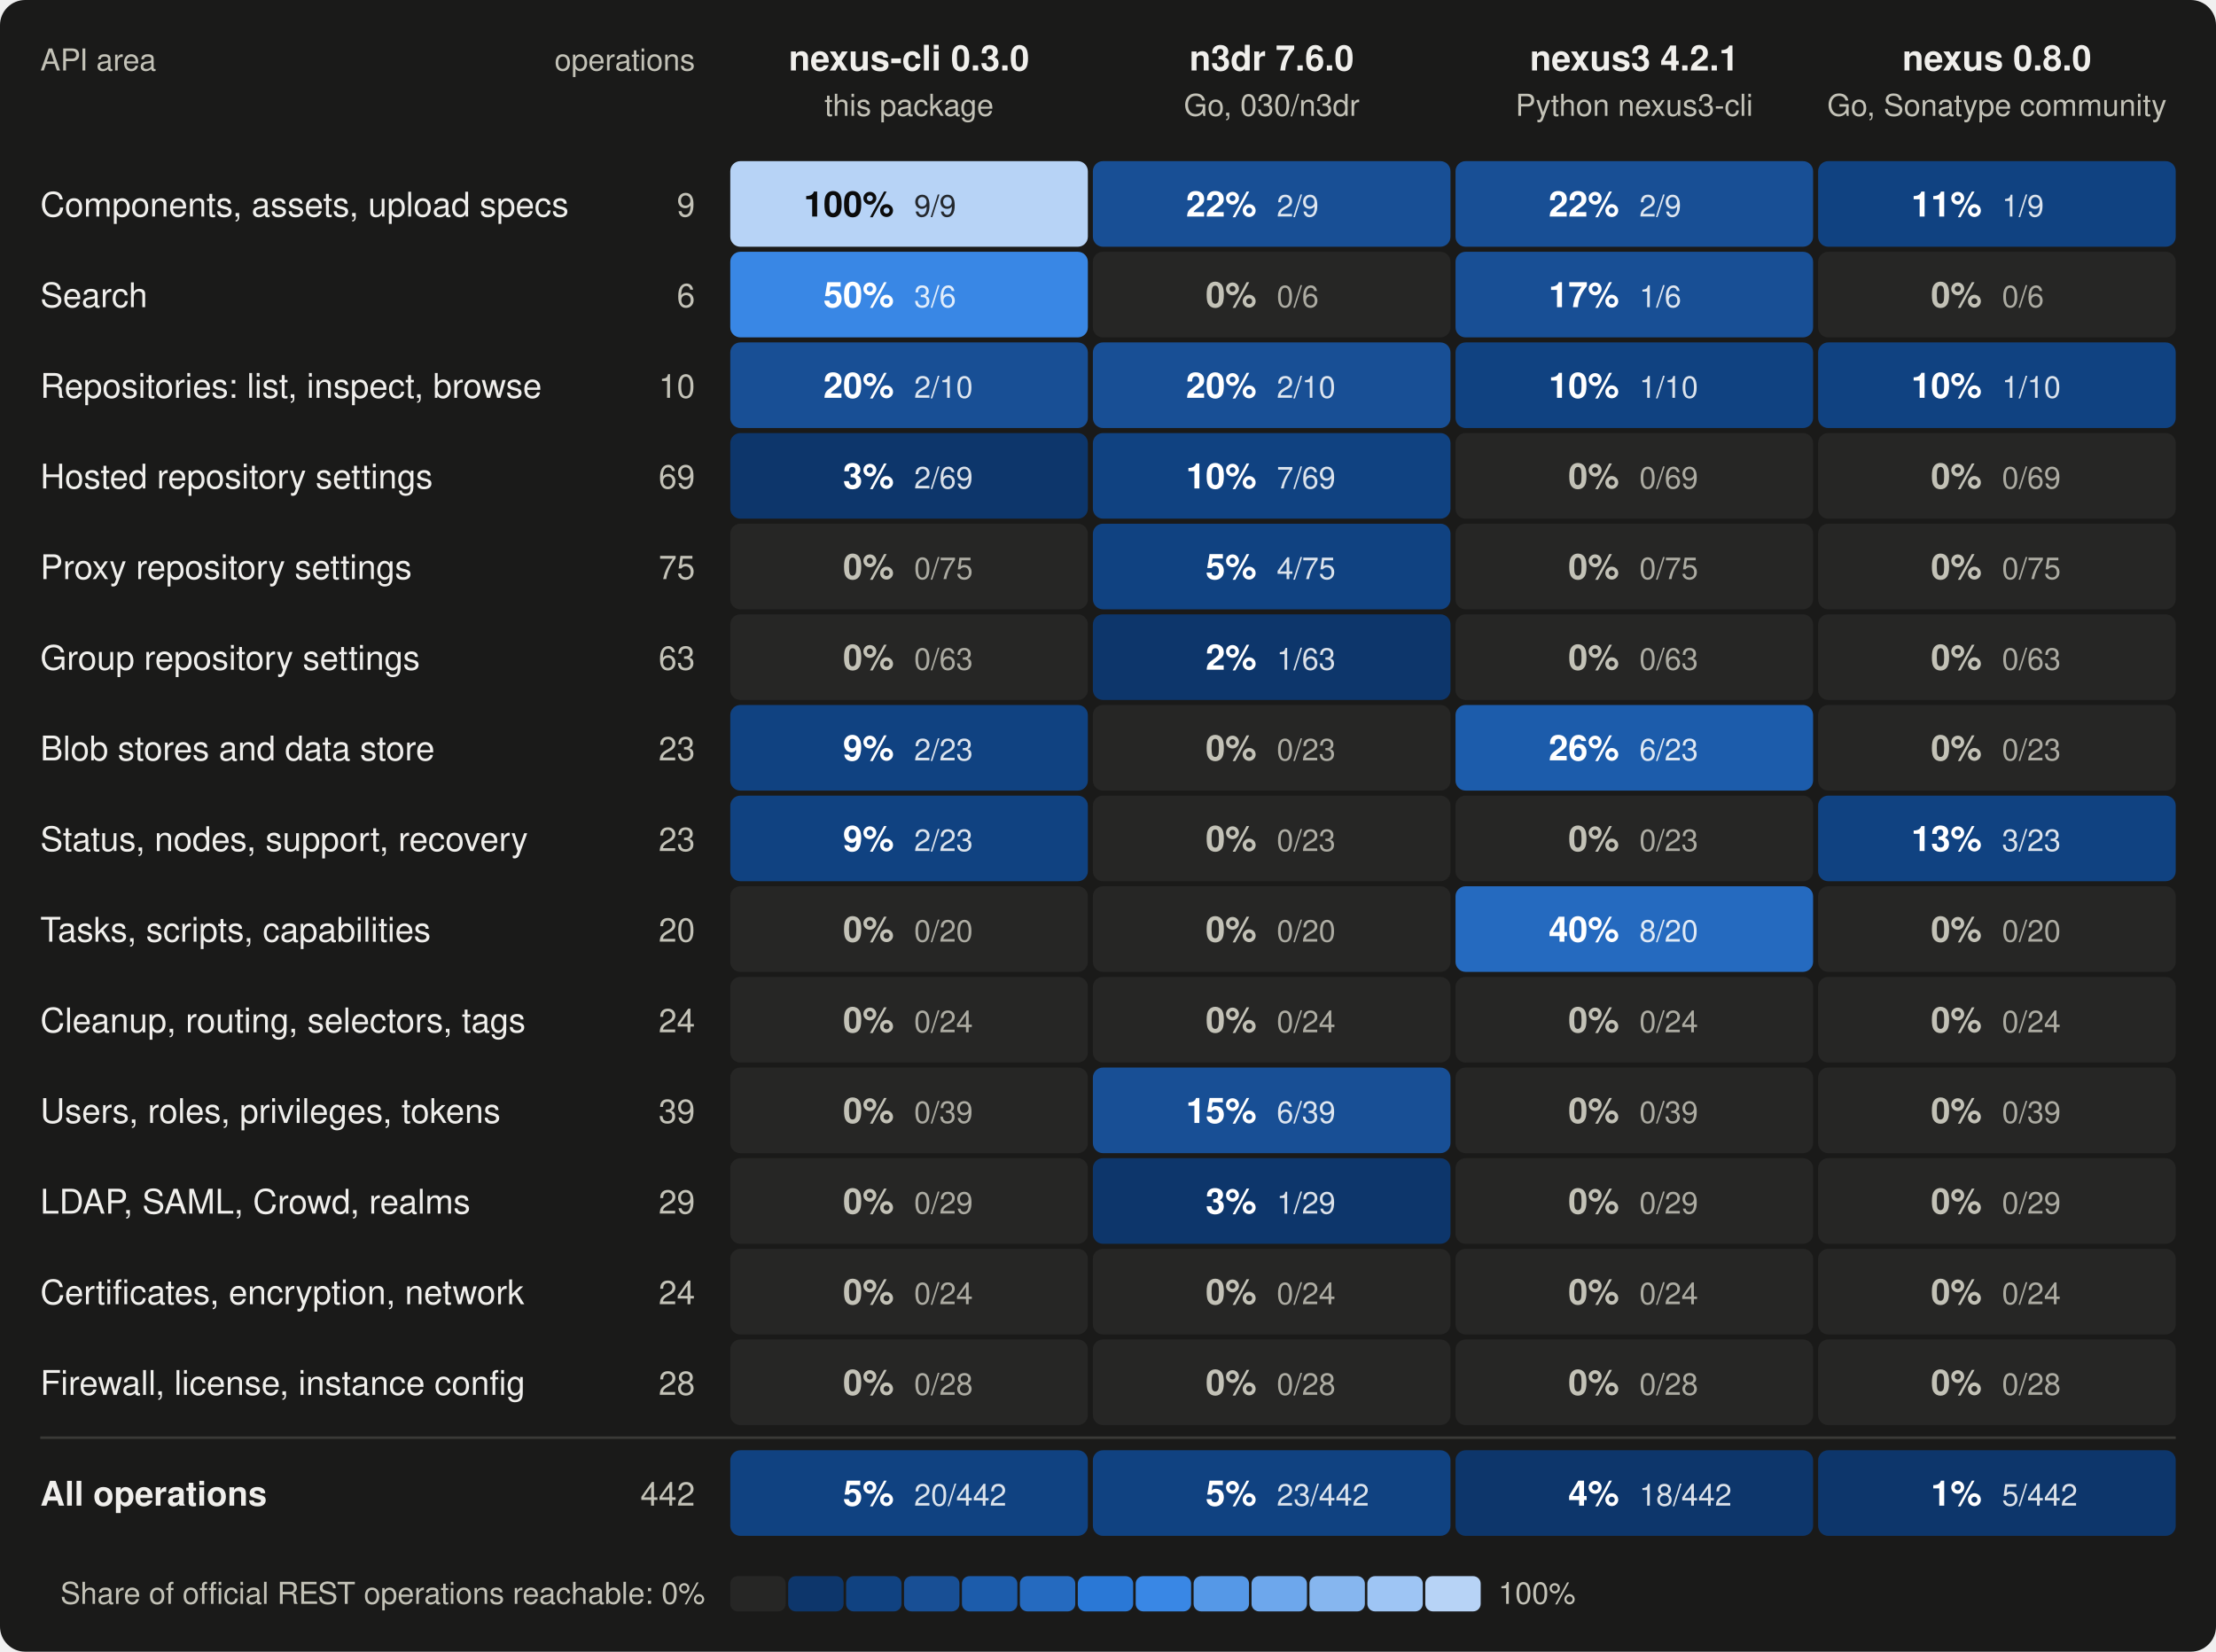
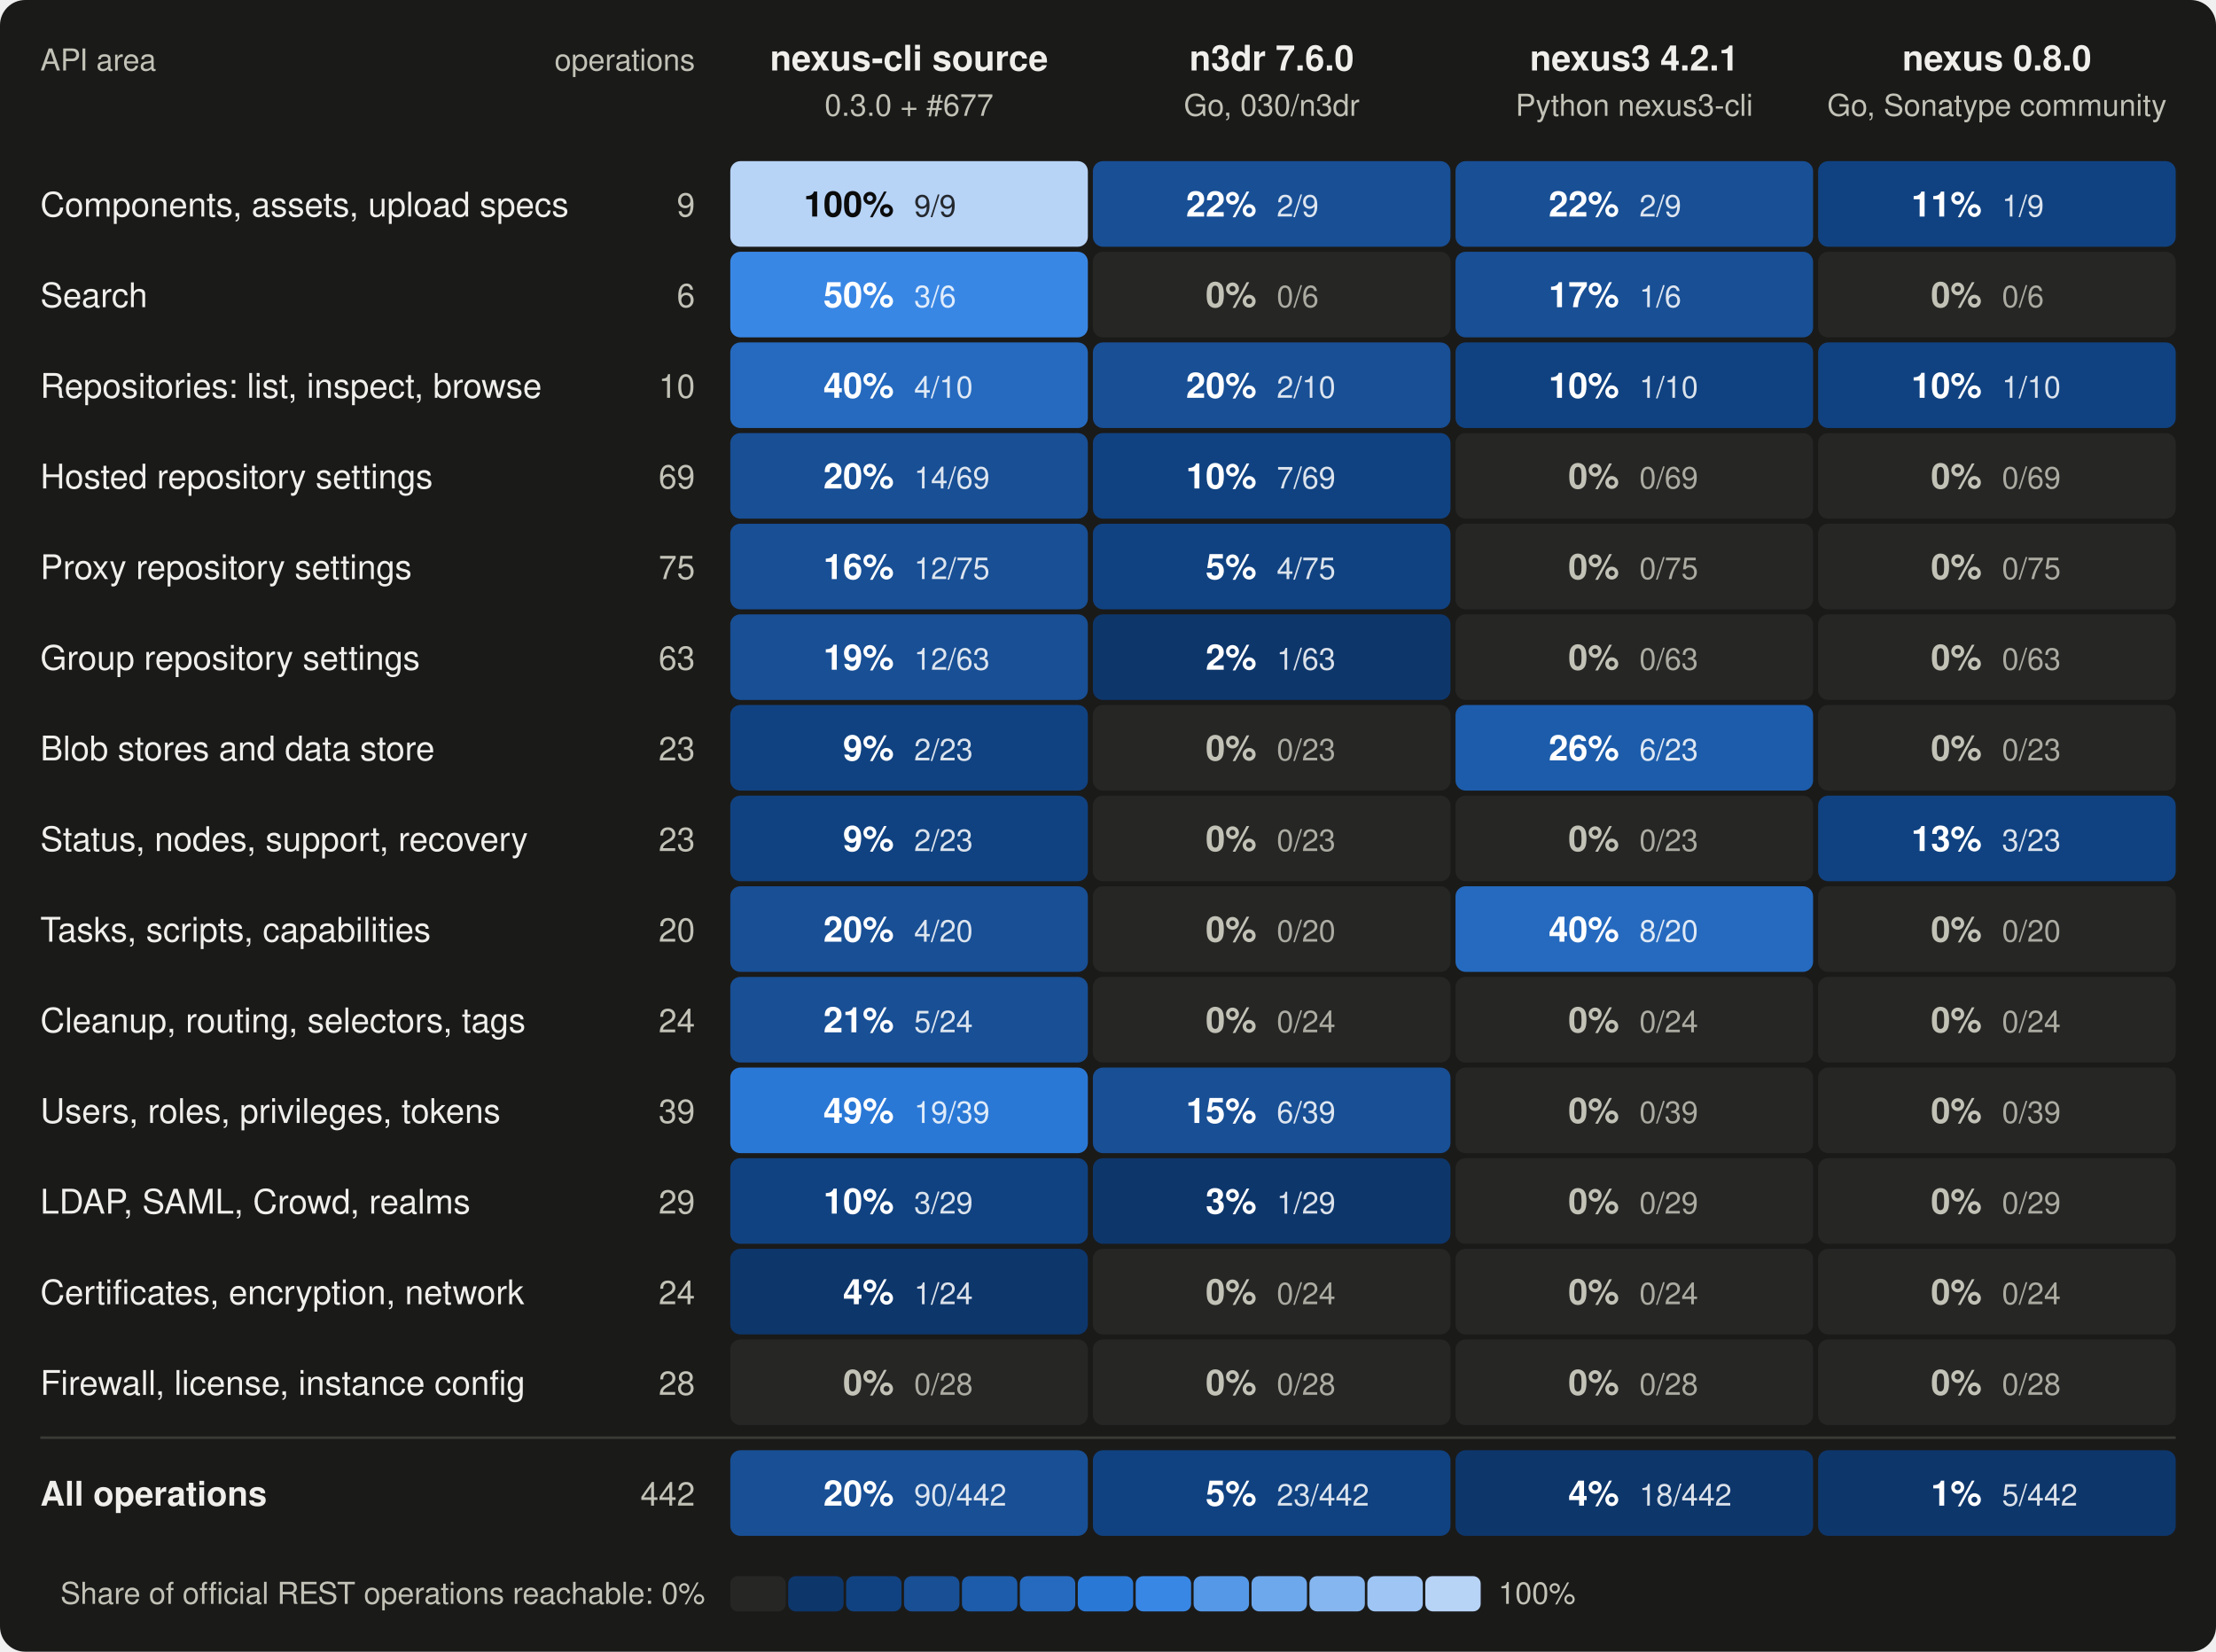
- <svg xmlns="http://www.w3.org/2000/svg" viewBox="0 0 880 656" width="880" height="656" font-family="-apple-system,BlinkMacSystemFont,'Segoe UI',Helvetica,Arial,sans-serif" role="img" aria-label="REST API coverage matrix: nexus-cli 0.3.0 reaches 20 of 442 operations, n3dr 7.6.0 reaches 23, nexus3 4.2.1 reaches 18, the sonatype-nexus-community nexus 0.8.0 reaches 5">
+ <svg xmlns="http://www.w3.org/2000/svg" viewBox="0 0 880 656" width="880" height="656" font-family="-apple-system,BlinkMacSystemFont,'Segoe UI',Helvetica,Arial,sans-serif" role="img" aria-label="REST API coverage matrix: nexus-cli source reaches 90 of 442 operations, n3dr 7.6.0 reaches 23, nexus3 4.2.1 reaches 18, the sonatype-nexus-community nexus 0.8.0 reaches 5">
  <rect width="880" height="656" rx="10" fill="#1a1a19" />
-   <text x="361" y="28" text-anchor="middle" font-size="14" font-weight="600" fill="#f0efec">nexus-cli 0.3.0</text>
-   <text x="361" y="46" text-anchor="middle" font-size="12" fill="#c3c2b7">this package</text>
+   <text x="361" y="28" text-anchor="middle" font-size="14" font-weight="600" fill="#f0efec">nexus-cli source</text>
+   <text x="361" y="46" text-anchor="middle" font-size="12" fill="#c3c2b7">0.3.0 + #677</text>
  <text x="505" y="28" text-anchor="middle" font-size="14" font-weight="600" fill="#f0efec">n3dr 7.6.0</text>
  <text x="505" y="46" text-anchor="middle" font-size="12" fill="#c3c2b7">Go, 030/n3dr</text>
  <text x="649" y="28" text-anchor="middle" font-size="14" font-weight="600" fill="#f0efec">nexus3 4.2.1</text>
  <text x="649" y="46" text-anchor="middle" font-size="12" fill="#c3c2b7">Python nexus3-cli</text>
  <text x="793" y="28" text-anchor="middle" font-size="14" font-weight="600" fill="#f0efec">nexus 0.8.0</text>
  <text x="793" y="46" text-anchor="middle" font-size="12" fill="#c3c2b7">Go, Sonatype community</text>
  <text x="16" y="28" font-size="12" fill="#c3c2b7">API area</text>
  <text x="276" y="28" text-anchor="end" font-size="12" fill="#c3c2b7">operations</text>
  <text x="16" y="86" font-size="13.5" fill="#f0efec">Components, assets, upload specs</text>
  <text x="276" y="86" text-anchor="end" font-size="13" fill="#c3c2b7">9</text>
  <rect x="290" y="64" width="142" height="34" rx="4" fill="#b7d3f6" />
  <text x="355" y="86" text-anchor="end" font-size="14" font-weight="600" fill="#0b0b0b">100%</text>
  <text x="363" y="86" font-size="12" fill="#0b0b0b" opacity="0.85">9/9</text>
  <rect x="434" y="64" width="142" height="34" rx="4" fill="#184f95" />
  <text x="499" y="86" text-anchor="end" font-size="14" font-weight="600" fill="#ffffff">22%</text>
  <text x="507" y="86" font-size="12" fill="#ffffff" opacity="0.85">2/9</text>
  <rect x="578" y="64" width="142" height="34" rx="4" fill="#184f95" />
  <text x="643" y="86" text-anchor="end" font-size="14" font-weight="600" fill="#ffffff">22%</text>
  <text x="651" y="86" font-size="12" fill="#ffffff" opacity="0.85">2/9</text>
  <rect x="722" y="64" width="142" height="34" rx="4" fill="#104281" />
  <text x="787" y="86" text-anchor="end" font-size="14" font-weight="600" fill="#ffffff">11%</text>
  <text x="795" y="86" font-size="12" fill="#ffffff" opacity="0.85">1/9</text>
  <text x="16" y="122" font-size="13.5" fill="#f0efec">Search</text>
  <text x="276" y="122" text-anchor="end" font-size="13" fill="#c3c2b7">6</text>
  <rect x="290" y="100" width="142" height="34" rx="4" fill="#3987e5" />
  <text x="355" y="122" text-anchor="end" font-size="14" font-weight="600" fill="#ffffff">50%</text>
  <text x="363" y="122" font-size="12" fill="#ffffff" opacity="0.85">3/6</text>
  <rect x="434" y="100" width="142" height="34" rx="4" fill="#262625" />
  <text x="499" y="122" text-anchor="end" font-size="14" font-weight="600" fill="#c3c2b7">0%</text>
  <text x="507" y="122" font-size="12" fill="#c3c2b7" opacity="0.85">0/6</text>
  <rect x="578" y="100" width="142" height="34" rx="4" fill="#184f95" />
  <text x="643" y="122" text-anchor="end" font-size="14" font-weight="600" fill="#ffffff">17%</text>
  <text x="651" y="122" font-size="12" fill="#ffffff" opacity="0.85">1/6</text>
  <rect x="722" y="100" width="142" height="34" rx="4" fill="#262625" />
  <text x="787" y="122" text-anchor="end" font-size="14" font-weight="600" fill="#c3c2b7">0%</text>
  <text x="795" y="122" font-size="12" fill="#c3c2b7" opacity="0.85">0/6</text>
  <text x="16" y="158" font-size="13.5" fill="#f0efec">Repositories: list, inspect, browse</text>
  <text x="276" y="158" text-anchor="end" font-size="13" fill="#c3c2b7">10</text>
-   <rect x="290" y="136" width="142" height="34" rx="4" fill="#184f95" />
-   <text x="355" y="158" text-anchor="end" font-size="14" font-weight="600" fill="#ffffff">20%</text>
-   <text x="363" y="158" font-size="12" fill="#ffffff" opacity="0.85">2/10</text>
+   <rect x="290" y="136" width="142" height="34" rx="4" fill="#256abf" />
+   <text x="355" y="158" text-anchor="end" font-size="14" font-weight="600" fill="#ffffff">40%</text>
+   <text x="363" y="158" font-size="12" fill="#ffffff" opacity="0.85">4/10</text>
  <rect x="434" y="136" width="142" height="34" rx="4" fill="#184f95" />
  <text x="499" y="158" text-anchor="end" font-size="14" font-weight="600" fill="#ffffff">20%</text>
  <text x="507" y="158" font-size="12" fill="#ffffff" opacity="0.85">2/10</text>
  <rect x="578" y="136" width="142" height="34" rx="4" fill="#104281" />
  <text x="643" y="158" text-anchor="end" font-size="14" font-weight="600" fill="#ffffff">10%</text>
  <text x="651" y="158" font-size="12" fill="#ffffff" opacity="0.85">1/10</text>
  <rect x="722" y="136" width="142" height="34" rx="4" fill="#104281" />
  <text x="787" y="158" text-anchor="end" font-size="14" font-weight="600" fill="#ffffff">10%</text>
  <text x="795" y="158" font-size="12" fill="#ffffff" opacity="0.85">1/10</text>
  <text x="16" y="194" font-size="13.5" fill="#f0efec">Hosted repository settings</text>
  <text x="276" y="194" text-anchor="end" font-size="13" fill="#c3c2b7">69</text>
-   <rect x="290" y="172" width="142" height="34" rx="4" fill="#0d366b" />
-   <text x="355" y="194" text-anchor="end" font-size="14" font-weight="600" fill="#ffffff">3%</text>
-   <text x="363" y="194" font-size="12" fill="#ffffff" opacity="0.85">2/69</text>
+   <rect x="290" y="172" width="142" height="34" rx="4" fill="#184f95" />
+   <text x="355" y="194" text-anchor="end" font-size="14" font-weight="600" fill="#ffffff">20%</text>
+   <text x="363" y="194" font-size="12" fill="#ffffff" opacity="0.85">14/69</text>
  <rect x="434" y="172" width="142" height="34" rx="4" fill="#104281" />
  <text x="499" y="194" text-anchor="end" font-size="14" font-weight="600" fill="#ffffff">10%</text>
  <text x="507" y="194" font-size="12" fill="#ffffff" opacity="0.85">7/69</text>
  <rect x="578" y="172" width="142" height="34" rx="4" fill="#262625" />
  <text x="643" y="194" text-anchor="end" font-size="14" font-weight="600" fill="#c3c2b7">0%</text>
  <text x="651" y="194" font-size="12" fill="#c3c2b7" opacity="0.85">0/69</text>
  <rect x="722" y="172" width="142" height="34" rx="4" fill="#262625" />
  <text x="787" y="194" text-anchor="end" font-size="14" font-weight="600" fill="#c3c2b7">0%</text>
  <text x="795" y="194" font-size="12" fill="#c3c2b7" opacity="0.85">0/69</text>
  <text x="16" y="230" font-size="13.5" fill="#f0efec">Proxy repository settings</text>
  <text x="276" y="230" text-anchor="end" font-size="13" fill="#c3c2b7">75</text>
-   <rect x="290" y="208" width="142" height="34" rx="4" fill="#262625" />
-   <text x="355" y="230" text-anchor="end" font-size="14" font-weight="600" fill="#c3c2b7">0%</text>
-   <text x="363" y="230" font-size="12" fill="#c3c2b7" opacity="0.85">0/75</text>
+   <rect x="290" y="208" width="142" height="34" rx="4" fill="#184f95" />
+   <text x="355" y="230" text-anchor="end" font-size="14" font-weight="600" fill="#ffffff">16%</text>
+   <text x="363" y="230" font-size="12" fill="#ffffff" opacity="0.85">12/75</text>
  <rect x="434" y="208" width="142" height="34" rx="4" fill="#104281" />
  <text x="499" y="230" text-anchor="end" font-size="14" font-weight="600" fill="#ffffff">5%</text>
  <text x="507" y="230" font-size="12" fill="#ffffff" opacity="0.85">4/75</text>
  <rect x="578" y="208" width="142" height="34" rx="4" fill="#262625" />
  <text x="643" y="230" text-anchor="end" font-size="14" font-weight="600" fill="#c3c2b7">0%</text>
  <text x="651" y="230" font-size="12" fill="#c3c2b7" opacity="0.85">0/75</text>
  <rect x="722" y="208" width="142" height="34" rx="4" fill="#262625" />
  <text x="787" y="230" text-anchor="end" font-size="14" font-weight="600" fill="#c3c2b7">0%</text>
  <text x="795" y="230" font-size="12" fill="#c3c2b7" opacity="0.85">0/75</text>
  <text x="16" y="266" font-size="13.5" fill="#f0efec">Group repository settings</text>
  <text x="276" y="266" text-anchor="end" font-size="13" fill="#c3c2b7">63</text>
-   <rect x="290" y="244" width="142" height="34" rx="4" fill="#262625" />
-   <text x="355" y="266" text-anchor="end" font-size="14" font-weight="600" fill="#c3c2b7">0%</text>
-   <text x="363" y="266" font-size="12" fill="#c3c2b7" opacity="0.85">0/63</text>
+   <rect x="290" y="244" width="142" height="34" rx="4" fill="#184f95" />
+   <text x="355" y="266" text-anchor="end" font-size="14" font-weight="600" fill="#ffffff">19%</text>
+   <text x="363" y="266" font-size="12" fill="#ffffff" opacity="0.85">12/63</text>
  <rect x="434" y="244" width="142" height="34" rx="4" fill="#0d366b" />
  <text x="499" y="266" text-anchor="end" font-size="14" font-weight="600" fill="#ffffff">2%</text>
  <text x="507" y="266" font-size="12" fill="#ffffff" opacity="0.85">1/63</text>
  <rect x="578" y="244" width="142" height="34" rx="4" fill="#262625" />
  <text x="643" y="266" text-anchor="end" font-size="14" font-weight="600" fill="#c3c2b7">0%</text>
  <text x="651" y="266" font-size="12" fill="#c3c2b7" opacity="0.85">0/63</text>
  <rect x="722" y="244" width="142" height="34" rx="4" fill="#262625" />
  <text x="787" y="266" text-anchor="end" font-size="14" font-weight="600" fill="#c3c2b7">0%</text>
  <text x="795" y="266" font-size="12" fill="#c3c2b7" opacity="0.85">0/63</text>
  <text x="16" y="302" font-size="13.5" fill="#f0efec">Blob stores and data store</text>
  <text x="276" y="302" text-anchor="end" font-size="13" fill="#c3c2b7">23</text>
  <rect x="290" y="280" width="142" height="34" rx="4" fill="#104281" />
  <text x="355" y="302" text-anchor="end" font-size="14" font-weight="600" fill="#ffffff">9%</text>
  <text x="363" y="302" font-size="12" fill="#ffffff" opacity="0.85">2/23</text>
  <rect x="434" y="280" width="142" height="34" rx="4" fill="#262625" />
  <text x="499" y="302" text-anchor="end" font-size="14" font-weight="600" fill="#c3c2b7">0%</text>
  <text x="507" y="302" font-size="12" fill="#c3c2b7" opacity="0.85">0/23</text>
  <rect x="578" y="280" width="142" height="34" rx="4" fill="#1c5cab" />
  <text x="643" y="302" text-anchor="end" font-size="14" font-weight="600" fill="#ffffff">26%</text>
  <text x="651" y="302" font-size="12" fill="#ffffff" opacity="0.85">6/23</text>
  <rect x="722" y="280" width="142" height="34" rx="4" fill="#262625" />
  <text x="787" y="302" text-anchor="end" font-size="14" font-weight="600" fill="#c3c2b7">0%</text>
  <text x="795" y="302" font-size="12" fill="#c3c2b7" opacity="0.85">0/23</text>
  <text x="16" y="338" font-size="13.5" fill="#f0efec">Status, nodes, support, recovery</text>
  <text x="276" y="338" text-anchor="end" font-size="13" fill="#c3c2b7">23</text>
  <rect x="290" y="316" width="142" height="34" rx="4" fill="#104281" />
  <text x="355" y="338" text-anchor="end" font-size="14" font-weight="600" fill="#ffffff">9%</text>
  <text x="363" y="338" font-size="12" fill="#ffffff" opacity="0.85">2/23</text>
  <rect x="434" y="316" width="142" height="34" rx="4" fill="#262625" />
  <text x="499" y="338" text-anchor="end" font-size="14" font-weight="600" fill="#c3c2b7">0%</text>
  <text x="507" y="338" font-size="12" fill="#c3c2b7" opacity="0.85">0/23</text>
  <rect x="578" y="316" width="142" height="34" rx="4" fill="#262625" />
  <text x="643" y="338" text-anchor="end" font-size="14" font-weight="600" fill="#c3c2b7">0%</text>
  <text x="651" y="338" font-size="12" fill="#c3c2b7" opacity="0.85">0/23</text>
  <rect x="722" y="316" width="142" height="34" rx="4" fill="#104281" />
  <text x="787" y="338" text-anchor="end" font-size="14" font-weight="600" fill="#ffffff">13%</text>
  <text x="795" y="338" font-size="12" fill="#ffffff" opacity="0.85">3/23</text>
  <text x="16" y="374" font-size="13.5" fill="#f0efec">Tasks, scripts, capabilities</text>
  <text x="276" y="374" text-anchor="end" font-size="13" fill="#c3c2b7">20</text>
-   <rect x="290" y="352" width="142" height="34" rx="4" fill="#262625" />
-   <text x="355" y="374" text-anchor="end" font-size="14" font-weight="600" fill="#c3c2b7">0%</text>
-   <text x="363" y="374" font-size="12" fill="#c3c2b7" opacity="0.85">0/20</text>
+   <rect x="290" y="352" width="142" height="34" rx="4" fill="#184f95" />
+   <text x="355" y="374" text-anchor="end" font-size="14" font-weight="600" fill="#ffffff">20%</text>
+   <text x="363" y="374" font-size="12" fill="#ffffff" opacity="0.85">4/20</text>
  <rect x="434" y="352" width="142" height="34" rx="4" fill="#262625" />
  <text x="499" y="374" text-anchor="end" font-size="14" font-weight="600" fill="#c3c2b7">0%</text>
  <text x="507" y="374" font-size="12" fill="#c3c2b7" opacity="0.85">0/20</text>
  <rect x="578" y="352" width="142" height="34" rx="4" fill="#256abf" />
  <text x="643" y="374" text-anchor="end" font-size="14" font-weight="600" fill="#ffffff">40%</text>
  <text x="651" y="374" font-size="12" fill="#ffffff" opacity="0.85">8/20</text>
  <rect x="722" y="352" width="142" height="34" rx="4" fill="#262625" />
  <text x="787" y="374" text-anchor="end" font-size="14" font-weight="600" fill="#c3c2b7">0%</text>
  <text x="795" y="374" font-size="12" fill="#c3c2b7" opacity="0.85">0/20</text>
  <text x="16" y="410" font-size="13.5" fill="#f0efec">Cleanup, routing, selectors, tags</text>
  <text x="276" y="410" text-anchor="end" font-size="13" fill="#c3c2b7">24</text>
-   <rect x="290" y="388" width="142" height="34" rx="4" fill="#262625" />
-   <text x="355" y="410" text-anchor="end" font-size="14" font-weight="600" fill="#c3c2b7">0%</text>
-   <text x="363" y="410" font-size="12" fill="#c3c2b7" opacity="0.85">0/24</text>
+   <rect x="290" y="388" width="142" height="34" rx="4" fill="#184f95" />
+   <text x="355" y="410" text-anchor="end" font-size="14" font-weight="600" fill="#ffffff">21%</text>
+   <text x="363" y="410" font-size="12" fill="#ffffff" opacity="0.85">5/24</text>
  <rect x="434" y="388" width="142" height="34" rx="4" fill="#262625" />
  <text x="499" y="410" text-anchor="end" font-size="14" font-weight="600" fill="#c3c2b7">0%</text>
  <text x="507" y="410" font-size="12" fill="#c3c2b7" opacity="0.85">0/24</text>
  <rect x="578" y="388" width="142" height="34" rx="4" fill="#262625" />
  <text x="643" y="410" text-anchor="end" font-size="14" font-weight="600" fill="#c3c2b7">0%</text>
  <text x="651" y="410" font-size="12" fill="#c3c2b7" opacity="0.85">0/24</text>
  <rect x="722" y="388" width="142" height="34" rx="4" fill="#262625" />
  <text x="787" y="410" text-anchor="end" font-size="14" font-weight="600" fill="#c3c2b7">0%</text>
  <text x="795" y="410" font-size="12" fill="#c3c2b7" opacity="0.85">0/24</text>
  <text x="16" y="446" font-size="13.5" fill="#f0efec">Users, roles, privileges, tokens</text>
  <text x="276" y="446" text-anchor="end" font-size="13" fill="#c3c2b7">39</text>
-   <rect x="290" y="424" width="142" height="34" rx="4" fill="#262625" />
-   <text x="355" y="446" text-anchor="end" font-size="14" font-weight="600" fill="#c3c2b7">0%</text>
-   <text x="363" y="446" font-size="12" fill="#c3c2b7" opacity="0.85">0/39</text>
+   <rect x="290" y="424" width="142" height="34" rx="4" fill="#2a78d6" />
+   <text x="355" y="446" text-anchor="end" font-size="14" font-weight="600" fill="#ffffff">49%</text>
+   <text x="363" y="446" font-size="12" fill="#ffffff" opacity="0.85">19/39</text>
  <rect x="434" y="424" width="142" height="34" rx="4" fill="#184f95" />
  <text x="499" y="446" text-anchor="end" font-size="14" font-weight="600" fill="#ffffff">15%</text>
  <text x="507" y="446" font-size="12" fill="#ffffff" opacity="0.85">6/39</text>
  <rect x="578" y="424" width="142" height="34" rx="4" fill="#262625" />
  <text x="643" y="446" text-anchor="end" font-size="14" font-weight="600" fill="#c3c2b7">0%</text>
  <text x="651" y="446" font-size="12" fill="#c3c2b7" opacity="0.85">0/39</text>
  <rect x="722" y="424" width="142" height="34" rx="4" fill="#262625" />
  <text x="787" y="446" text-anchor="end" font-size="14" font-weight="600" fill="#c3c2b7">0%</text>
  <text x="795" y="446" font-size="12" fill="#c3c2b7" opacity="0.85">0/39</text>
  <text x="16" y="482" font-size="13.5" fill="#f0efec">LDAP, SAML, Crowd, realms</text>
  <text x="276" y="482" text-anchor="end" font-size="13" fill="#c3c2b7">29</text>
-   <rect x="290" y="460" width="142" height="34" rx="4" fill="#262625" />
-   <text x="355" y="482" text-anchor="end" font-size="14" font-weight="600" fill="#c3c2b7">0%</text>
-   <text x="363" y="482" font-size="12" fill="#c3c2b7" opacity="0.85">0/29</text>
+   <rect x="290" y="460" width="142" height="34" rx="4" fill="#104281" />
+   <text x="355" y="482" text-anchor="end" font-size="14" font-weight="600" fill="#ffffff">10%</text>
+   <text x="363" y="482" font-size="12" fill="#ffffff" opacity="0.85">3/29</text>
  <rect x="434" y="460" width="142" height="34" rx="4" fill="#0d366b" />
  <text x="499" y="482" text-anchor="end" font-size="14" font-weight="600" fill="#ffffff">3%</text>
  <text x="507" y="482" font-size="12" fill="#ffffff" opacity="0.85">1/29</text>
  <rect x="578" y="460" width="142" height="34" rx="4" fill="#262625" />
  <text x="643" y="482" text-anchor="end" font-size="14" font-weight="600" fill="#c3c2b7">0%</text>
  <text x="651" y="482" font-size="12" fill="#c3c2b7" opacity="0.85">0/29</text>
  <rect x="722" y="460" width="142" height="34" rx="4" fill="#262625" />
  <text x="787" y="482" text-anchor="end" font-size="14" font-weight="600" fill="#c3c2b7">0%</text>
  <text x="795" y="482" font-size="12" fill="#c3c2b7" opacity="0.85">0/29</text>
  <text x="16" y="518" font-size="13.5" fill="#f0efec">Certificates, encryption, network</text>
  <text x="276" y="518" text-anchor="end" font-size="13" fill="#c3c2b7">24</text>
-   <rect x="290" y="496" width="142" height="34" rx="4" fill="#262625" />
-   <text x="355" y="518" text-anchor="end" font-size="14" font-weight="600" fill="#c3c2b7">0%</text>
-   <text x="363" y="518" font-size="12" fill="#c3c2b7" opacity="0.85">0/24</text>
+   <rect x="290" y="496" width="142" height="34" rx="4" fill="#0d366b" />
+   <text x="355" y="518" text-anchor="end" font-size="14" font-weight="600" fill="#ffffff">4%</text>
+   <text x="363" y="518" font-size="12" fill="#ffffff" opacity="0.85">1/24</text>
  <rect x="434" y="496" width="142" height="34" rx="4" fill="#262625" />
  <text x="499" y="518" text-anchor="end" font-size="14" font-weight="600" fill="#c3c2b7">0%</text>
  <text x="507" y="518" font-size="12" fill="#c3c2b7" opacity="0.85">0/24</text>
  <rect x="578" y="496" width="142" height="34" rx="4" fill="#262625" />
  <text x="643" y="518" text-anchor="end" font-size="14" font-weight="600" fill="#c3c2b7">0%</text>
  <text x="651" y="518" font-size="12" fill="#c3c2b7" opacity="0.85">0/24</text>
  <rect x="722" y="496" width="142" height="34" rx="4" fill="#262625" />
  <text x="787" y="518" text-anchor="end" font-size="14" font-weight="600" fill="#c3c2b7">0%</text>
  <text x="795" y="518" font-size="12" fill="#c3c2b7" opacity="0.85">0/24</text>
  <text x="16" y="554" font-size="13.5" fill="#f0efec">Firewall, license, instance config</text>
  <text x="276" y="554" text-anchor="end" font-size="13" fill="#c3c2b7">28</text>
  <rect x="290" y="532" width="142" height="34" rx="4" fill="#262625" />
  <text x="355" y="554" text-anchor="end" font-size="14" font-weight="600" fill="#c3c2b7">0%</text>
  <text x="363" y="554" font-size="12" fill="#c3c2b7" opacity="0.85">0/28</text>
  <rect x="434" y="532" width="142" height="34" rx="4" fill="#262625" />
  <text x="499" y="554" text-anchor="end" font-size="14" font-weight="600" fill="#c3c2b7">0%</text>
  <text x="507" y="554" font-size="12" fill="#c3c2b7" opacity="0.85">0/28</text>
  <rect x="578" y="532" width="142" height="34" rx="4" fill="#262625" />
  <text x="643" y="554" text-anchor="end" font-size="14" font-weight="600" fill="#c3c2b7">0%</text>
  <text x="651" y="554" font-size="12" fill="#c3c2b7" opacity="0.85">0/28</text>
  <rect x="722" y="532" width="142" height="34" rx="4" fill="#262625" />
  <text x="787" y="554" text-anchor="end" font-size="14" font-weight="600" fill="#c3c2b7">0%</text>
  <text x="795" y="554" font-size="12" fill="#c3c2b7" opacity="0.85">0/28</text>
  <line x1="16" x2="864" y1="571" y2="571" stroke="#3a3a37" />
  <text x="16" y="598" font-size="13.5" font-weight="600" fill="#f0efec">All operations</text>
  <text x="276" y="598" text-anchor="end" font-size="13" fill="#c3c2b7">442</text>
-   <rect x="290" y="576" width="142" height="34" rx="4" fill="#104281" />
-   <text x="355" y="598" text-anchor="end" font-size="14" font-weight="600" fill="#ffffff">5%</text>
-   <text x="363" y="598" font-size="12" fill="#ffffff" opacity="0.85">20/442</text>
+   <rect x="290" y="576" width="142" height="34" rx="4" fill="#184f95" />
+   <text x="355" y="598" text-anchor="end" font-size="14" font-weight="600" fill="#ffffff">20%</text>
+   <text x="363" y="598" font-size="12" fill="#ffffff" opacity="0.85">90/442</text>
  <rect x="434" y="576" width="142" height="34" rx="4" fill="#104281" />
  <text x="499" y="598" text-anchor="end" font-size="14" font-weight="600" fill="#ffffff">5%</text>
  <text x="507" y="598" font-size="12" fill="#ffffff" opacity="0.85">23/442</text>
  <rect x="578" y="576" width="142" height="34" rx="4" fill="#0d366b" />
  <text x="643" y="598" text-anchor="end" font-size="14" font-weight="600" fill="#ffffff">4%</text>
  <text x="651" y="598" font-size="12" fill="#ffffff" opacity="0.85">18/442</text>
  <rect x="722" y="576" width="142" height="34" rx="4" fill="#0d366b" />
  <text x="787" y="598" text-anchor="end" font-size="14" font-weight="600" fill="#ffffff">1%</text>
  <text x="795" y="598" font-size="12" fill="#ffffff" opacity="0.85">5/442</text>
  <text x="280" y="637" text-anchor="end" font-size="12" fill="#c3c2b7">Share of official REST operations reachable: 0%</text>
  <rect x="290" y="626" width="22" height="14" rx="3" fill="#262625" />
  <rect x="313" y="626" width="22" height="14" rx="3" fill="#0d366b" />
  <rect x="336" y="626" width="22" height="14" rx="3" fill="#104281" />
  <rect x="359" y="626" width="22" height="14" rx="3" fill="#184f95" />
  <rect x="382" y="626" width="22" height="14" rx="3" fill="#1c5cab" />
  <rect x="405" y="626" width="22" height="14" rx="3" fill="#256abf" />
  <rect x="428" y="626" width="22" height="14" rx="3" fill="#2a78d6" />
  <rect x="451" y="626" width="22" height="14" rx="3" fill="#3987e5" />
  <rect x="474" y="626" width="22" height="14" rx="3" fill="#5598e7" />
  <rect x="497" y="626" width="22" height="14" rx="3" fill="#6da7ec" />
  <rect x="520" y="626" width="22" height="14" rx="3" fill="#86b6ef" />
  <rect x="543" y="626" width="22" height="14" rx="3" fill="#9ec5f4" />
  <rect x="566" y="626" width="22" height="14" rx="3" fill="#b7d3f6" />
  <text x="595" y="637" font-size="12" fill="#c3c2b7">100%</text>
</svg>
